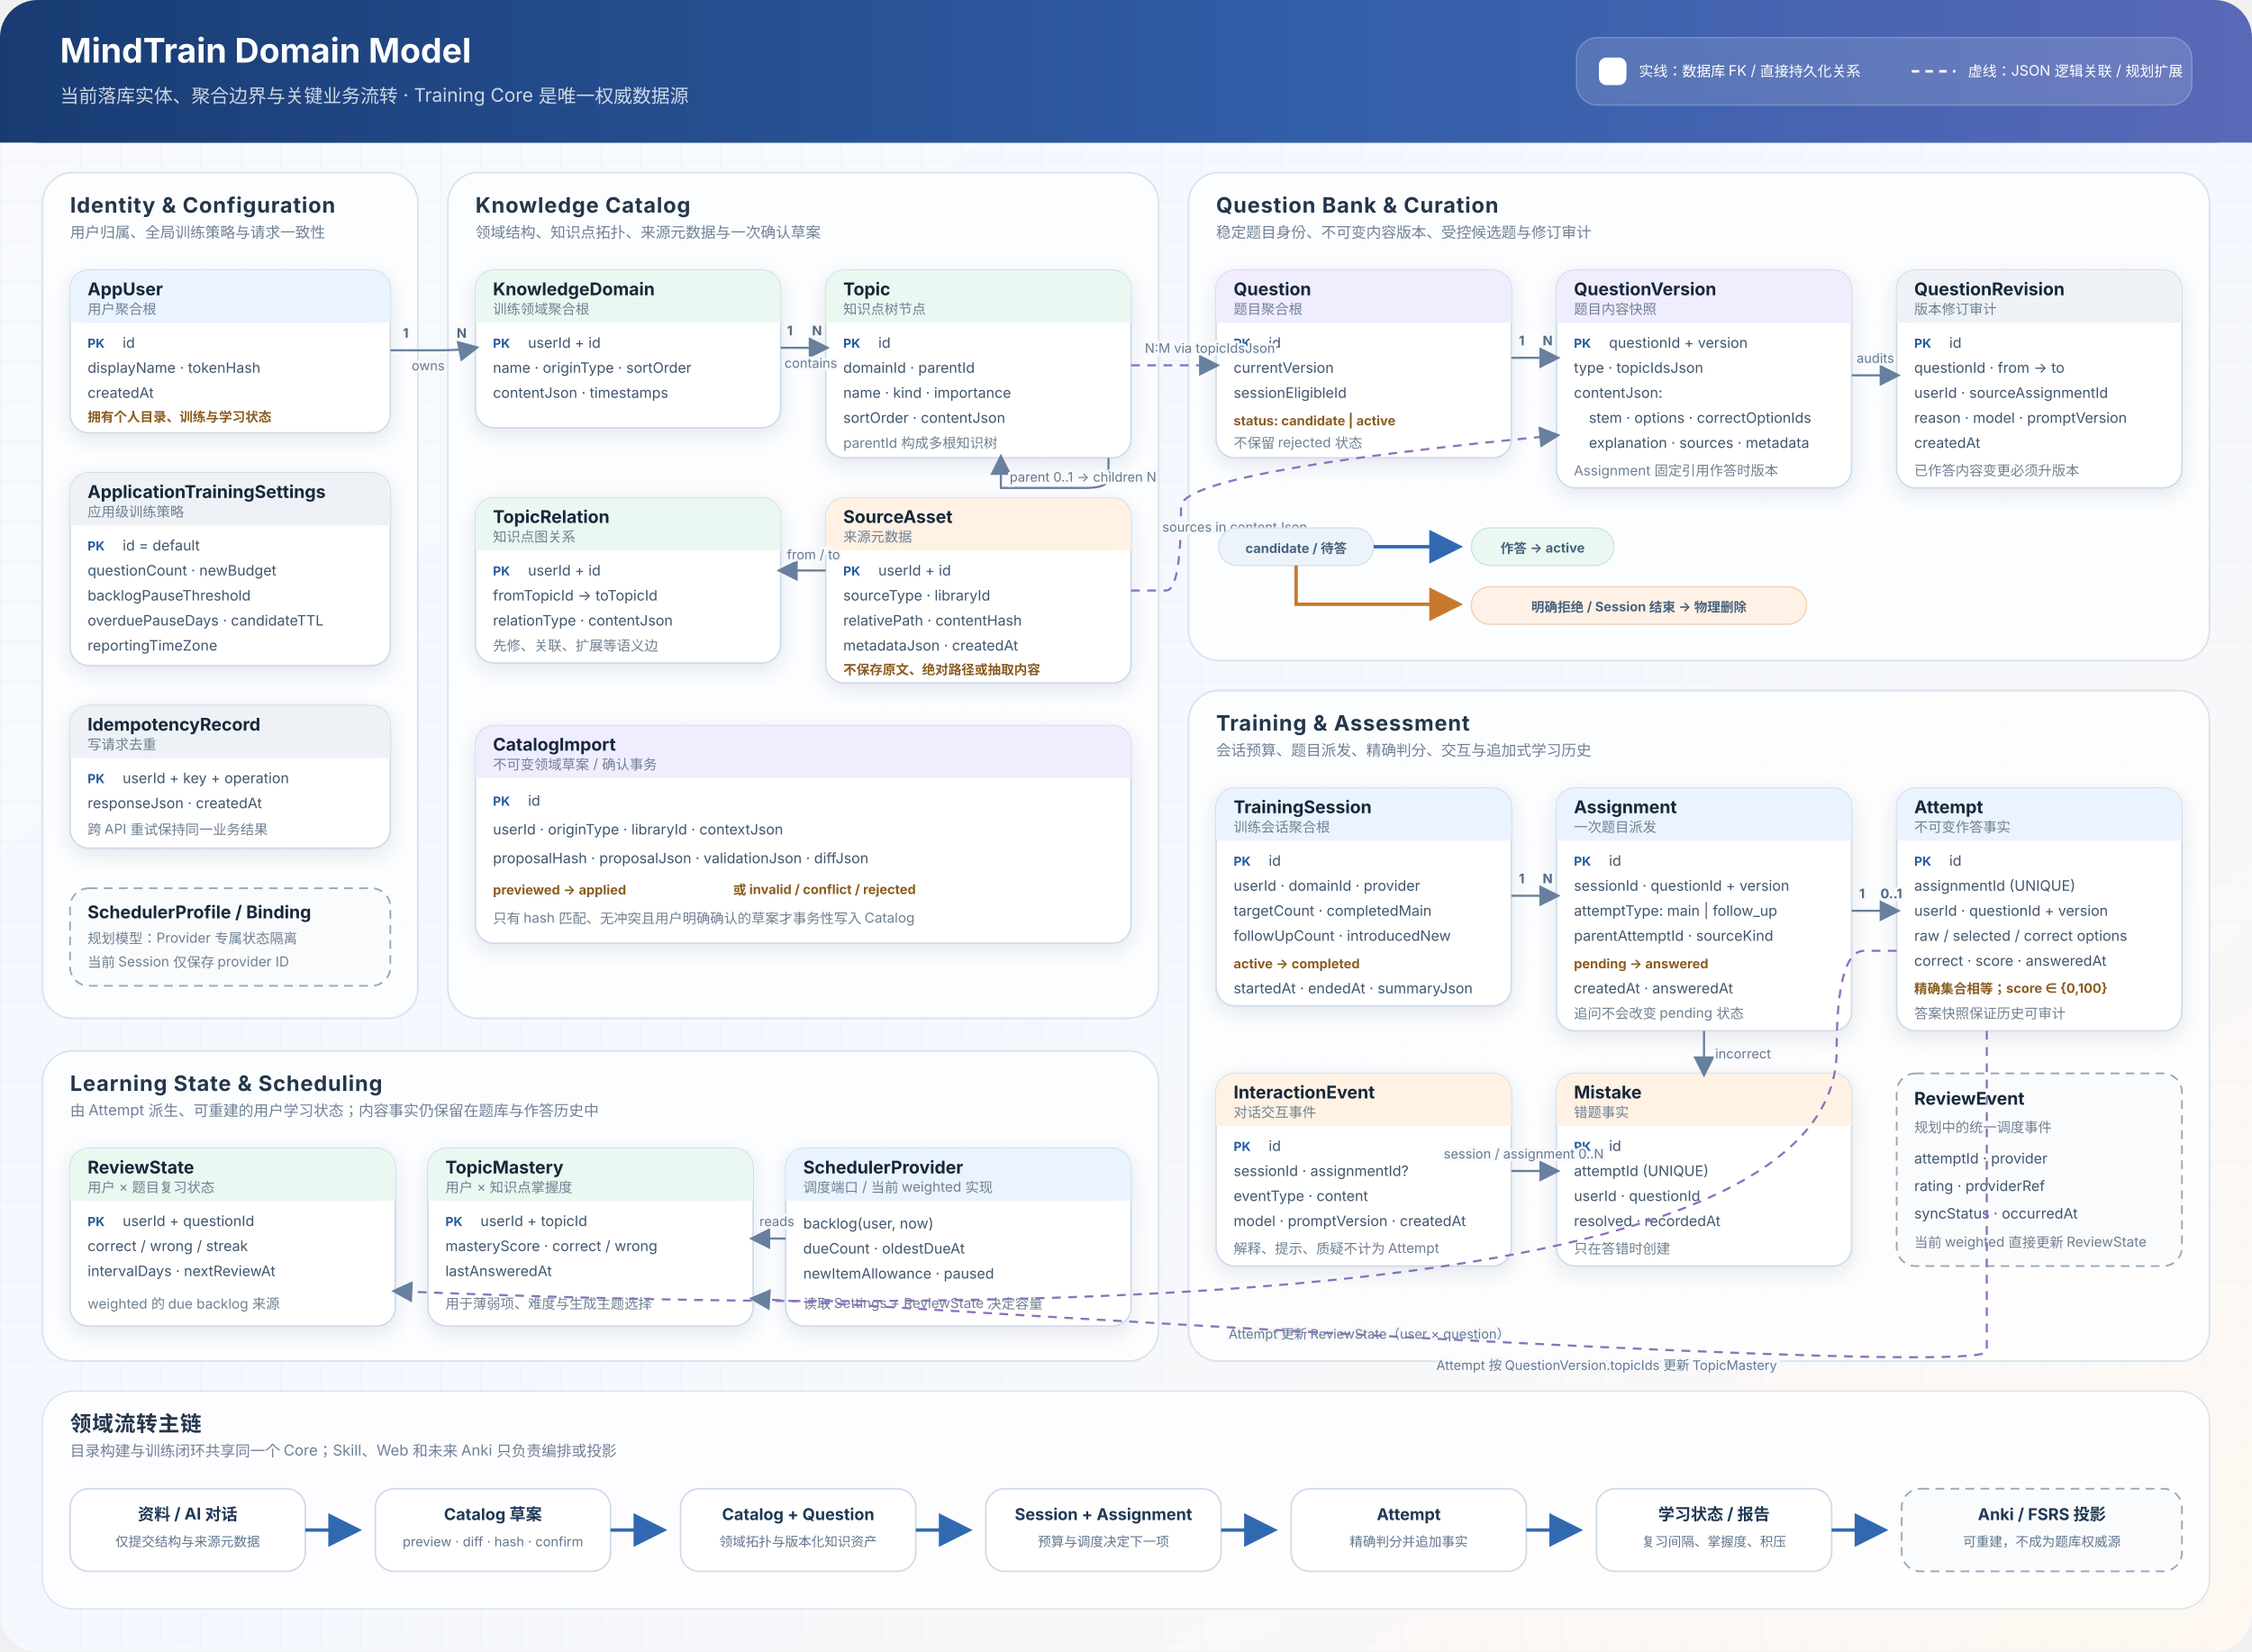
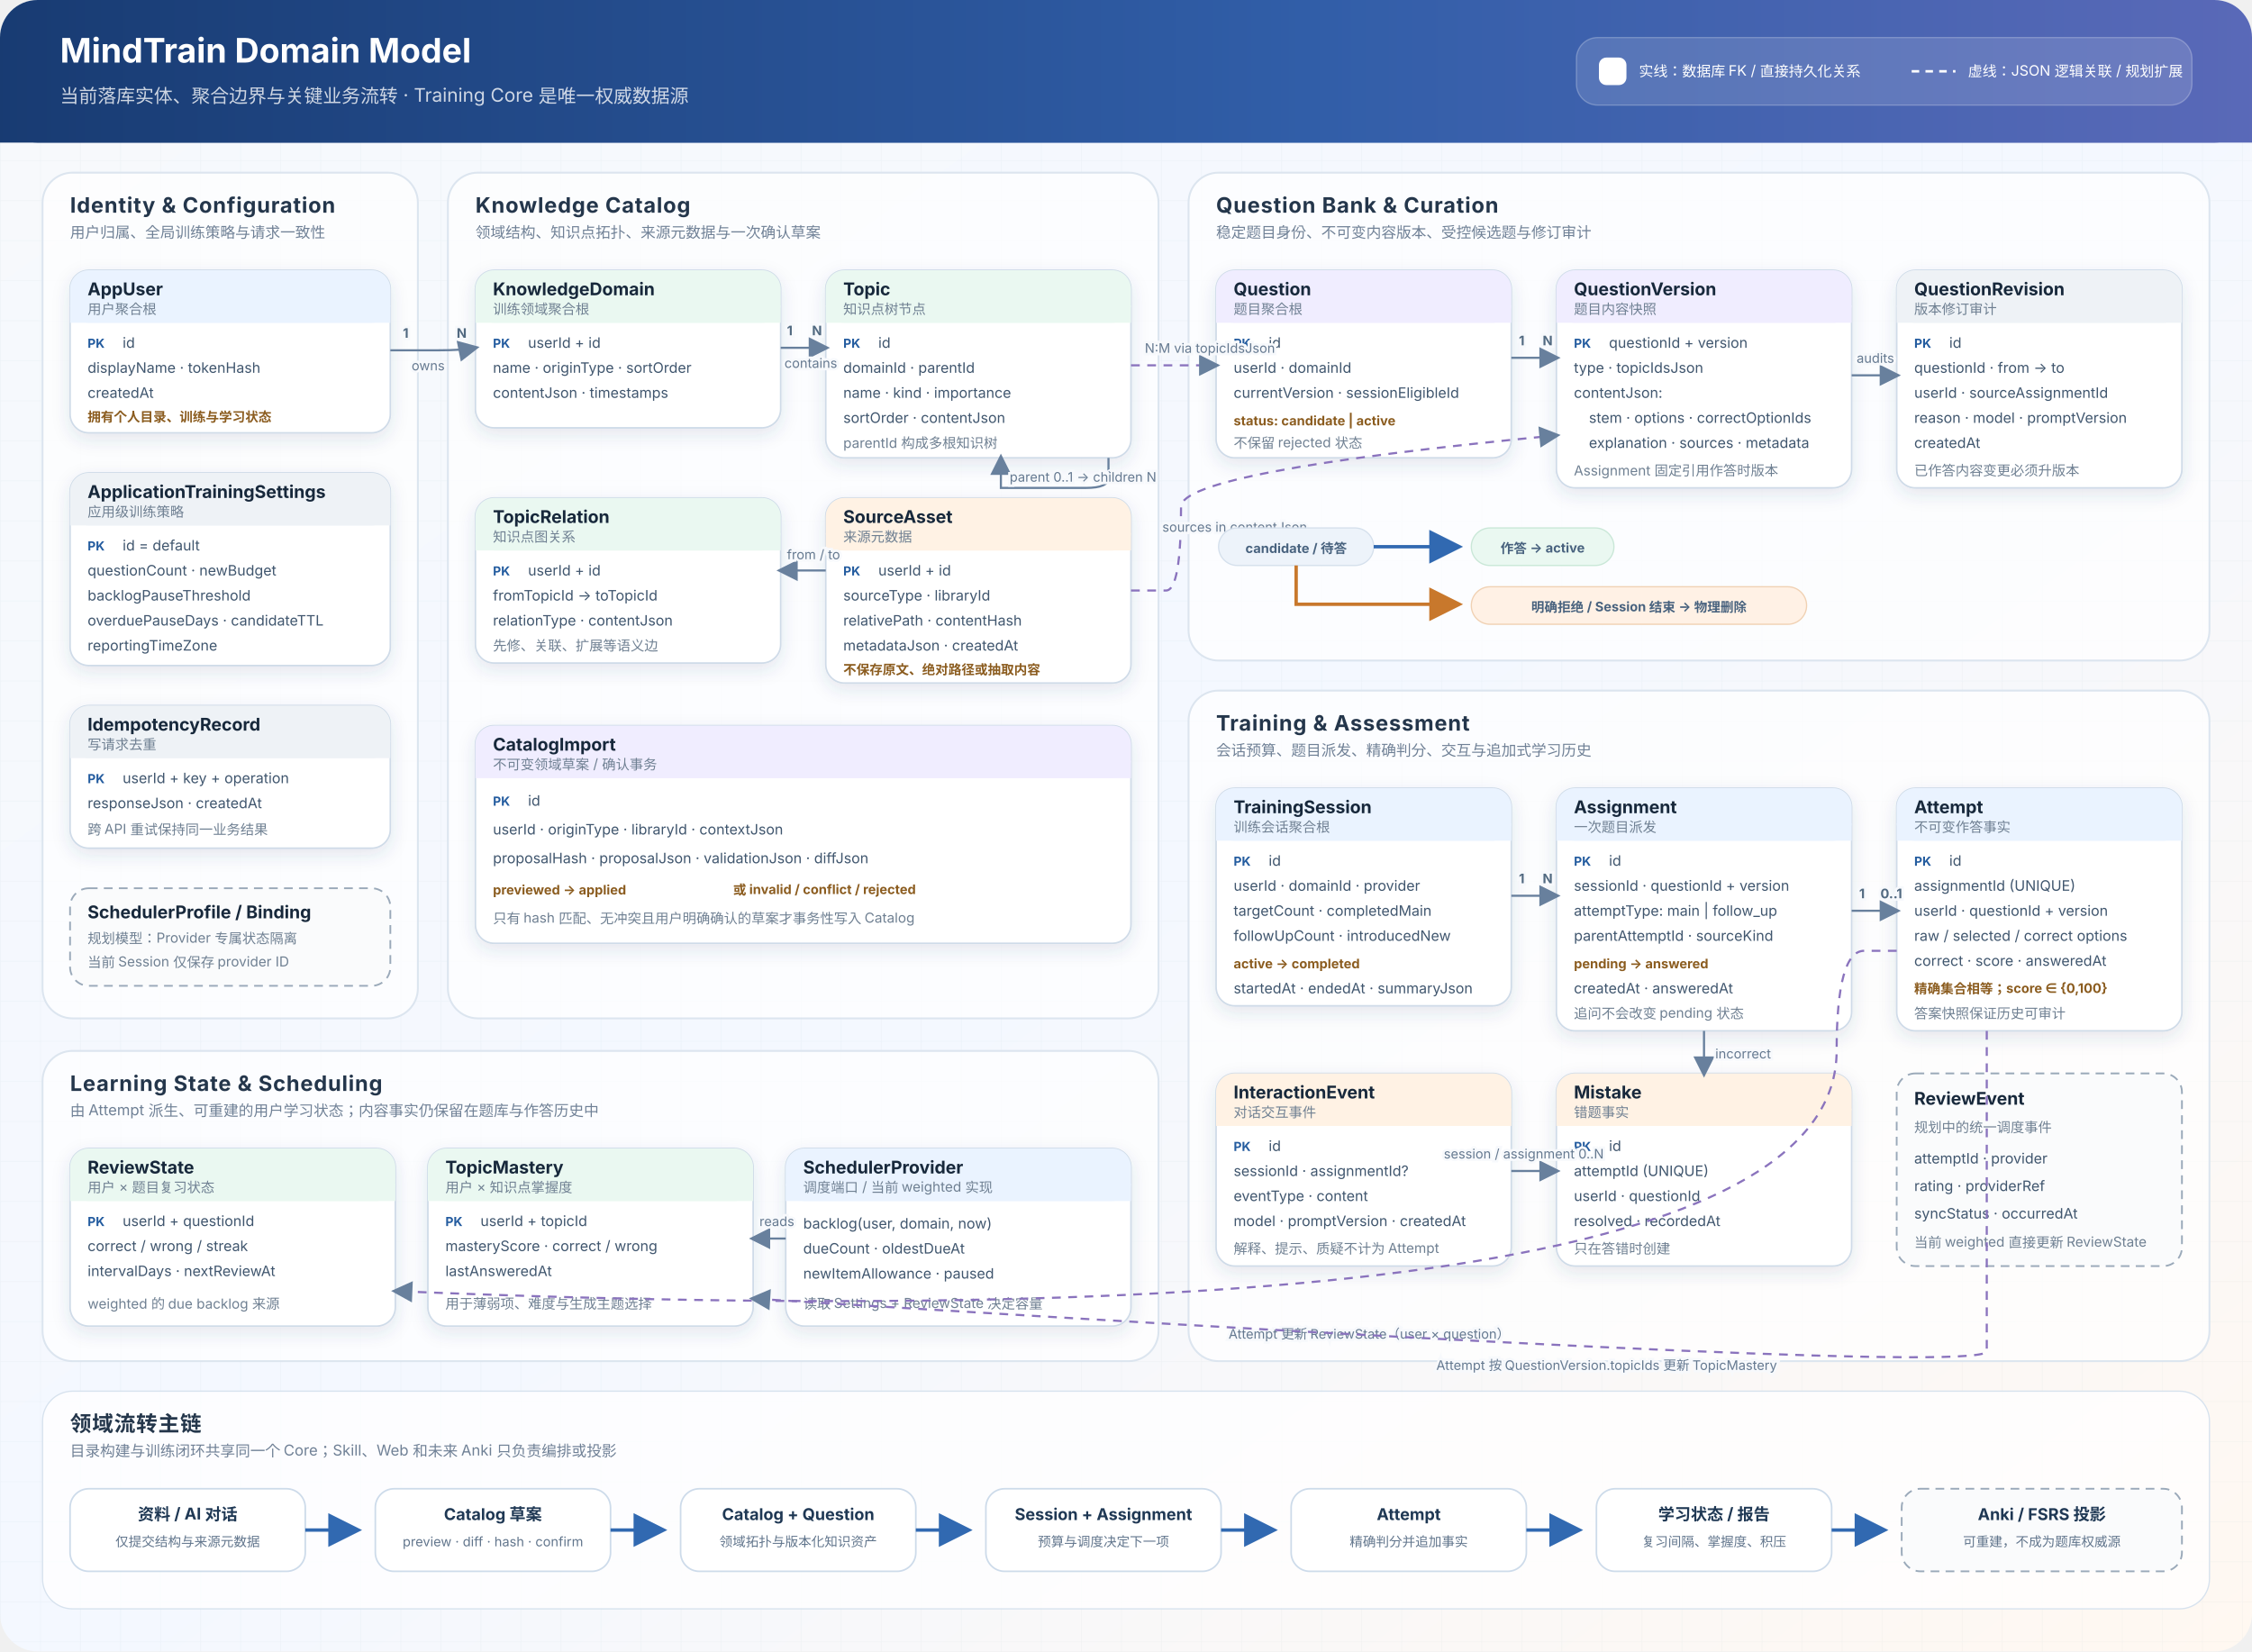
<svg xmlns="http://www.w3.org/2000/svg" width="1800" height="1320" viewBox="0 0 1800 1320" role="img" aria-labelledby="title desc">
  <defs>
    <linearGradient id="background" x1="0" y1="0" x2="1" y2="1">
      <stop offset="0" stop-color="#f7f9fc" />
      <stop offset="0.52" stop-color="#f4f8ff" />
      <stop offset="1" stop-color="#fff8f1" />
    </linearGradient>
    <linearGradient id="titleBand" x1="0" y1="0" x2="1" y2="0">
      <stop offset="0" stop-color="#183b72" />
      <stop offset="0.58" stop-color="#315ea8" />
      <stop offset="1" stop-color="#5a69b8" />
    </linearGradient>
    <pattern id="grid" width="32" height="32" patternUnits="userSpaceOnUse">
      <path d="M32 0H0V32" fill="none" stroke="#7992b4" stroke-opacity=".055" />
    </pattern>
    <filter id="shadow" x="-20%" y="-20%" width="140%" height="160%">
      <feDropShadow dx="0" dy="5" stdDeviation="7" flood-color="#34506f" flood-opacity=".12" />
    </filter>
    <marker id="arrow" markerWidth="10" markerHeight="10" refX="8" refY="5" orient="auto" viewBox="0 0 10 10">
      <path d="M0 0L10 5L0 10Z" fill="#68809d" />
    </marker>
    <marker id="arrowBlue" markerWidth="10" markerHeight="10" refX="8" refY="5" orient="auto" viewBox="0 0 10 10">
      <path d="M0 0L10 5L0 10Z" fill="#3169b1" />
    </marker>
    <marker id="arrowOrange" markerWidth="10" markerHeight="10" refX="8" refY="5" orient="auto" viewBox="0 0 10 10">
      <path d="M0 0L10 5L0 10Z" fill="#c8782c" />
    </marker>
    <style>
      text { font-family: "Avenir Next", Inter, "PingFang SC", "Microsoft YaHei", sans-serif; }
      .section { fill:#ffffff; fill-opacity:.72; stroke:#dce5ef; stroke-width:1.5; }
      .section-title { fill:#24364b; font-size:17px; font-weight:700; letter-spacing:.6px; }
      .section-subtitle { fill:#708196; font-size:12px; }
      .entity { fill:#ffffff; stroke:#cfdbe8; stroke-width:1.3; filter:url(#shadow); }
      .entity-head-blue { fill:#eaf3ff; }
      .entity-head-purple { fill:#f0edff; }
      .entity-head-green { fill:#eaf8f1; }
      .entity-head-orange { fill:#fff2e4; }
      .entity-head-gray { fill:#eef2f6; }
      .entity-name { fill:#17283b; font-size:14px; font-weight:700; }
      .entity-cn { fill:#6f8092; font-size:11px; }
      .field { fill:#40566e; font-size:11.5px; }
      .pk { fill:#245c9f; font-size:10px; font-weight:700; }
      .status { fill:#8b5c1f; font-size:10.5px; font-weight:700; }
      .rel { fill:none; stroke:#68809d; stroke-width:1.7; marker-end:url(#arrow); }
      .logical { fill:none; stroke:#8a73bd; stroke-width:1.7; stroke-dasharray:7 6; marker-end:url(#arrow); }
      .flow { fill:none; stroke:#3169b1; stroke-width:2.7; marker-end:url(#arrowBlue); }
      .flow-orange { fill:none; stroke:#c8782c; stroke-width:2.7; marker-end:url(#arrowOrange); }
      .cardinality { fill:#516980; font-size:10.5px; font-weight:700; paint-order:stroke; stroke:#f7f9fc; stroke-width:4px; }
      .relation-label { fill:#657990; font-size:10.5px; paint-order:stroke; stroke:#f7f9fc; stroke-width:4px; }
      .flow-box { fill:#ffffff; stroke:#cddbea; stroke-width:1.3; }
      .flow-title { fill:#1f3854; font-size:13px; font-weight:700; }
      .flow-note { fill:#61758c; font-size:10.5px; }
      .pill { fill:#edf3fa; stroke:#d5e0ec; }
      .pill-text { fill:#48627e; font-size:10.5px; font-weight:700; }
      .planned { fill:#fafbfc; stroke:#9aa9b9; stroke-width:1.4; stroke-dasharray:7 5; }
    </style>
  </defs>
  <rect width="1800" height="1320" rx="30" fill="url(#background)" />
  <rect width="1800" height="1320" rx="30" fill="url(#grid)" />
  <rect x="0" y="0" width="1800" height="114" rx="30" fill="url(#titleBand)" />
  <rect x="0" y="82" width="1800" height="32" fill="url(#titleBand)" />
  <text x="48" y="50" fill="#ffffff" font-size="27" font-weight="700">MindTrain Domain Model</text>
  <text x="48" y="82" fill="#ffffff" fill-opacity=".78" font-size="15">当前落库实体、聚合边界与关键业务流转 · Training Core 是唯一权威数据源</text>
  <g transform="translate(1260 30)">
    <rect width="492" height="54" rx="17" fill="#ffffff" fill-opacity=".13" stroke="#ffffff" stroke-opacity=".25" />
    <rect x="18" y="16" width="22" height="22" rx="6" fill="#fff" />
    <text x="50" y="31" fill="#fff" font-size="11.5">实线：数据库 FK / 直接持久化关系</text>
    <line x1="268" y1="27" x2="303" y2="27" stroke="#fff" stroke-width="2" stroke-dasharray="6 5" />
    <text x="313" y="31" fill="#fff" font-size="11.5">虚线：JSON 逻辑关联 / 规划扩展</text>
  </g>
  <rect class="section" x="34" y="138" width="300" height="676" rx="24" />
  <text class="section-title" x="56" y="170">Identity &amp; Configuration</text>
  <text class="section-subtitle" x="56" y="190">用户归属、全局训练策略与请求一致性</text>
  <g transform="translate(56 216)">
    <rect class="entity" width="256" height="130" rx="15" />
    <rect class="entity-head-blue" width="256" height="42" rx="15" />
    <rect class="entity-head-blue" y="28" width="256" height="14" />
    <text class="entity-name" x="14" y="20">AppUser</text>
    <text class="entity-cn" x="14" y="35">用户聚合根</text>
    <text class="pk" x="14" y="62">PK</text>
    <text class="field" x="42" y="62">id</text>
    <text class="field" x="14" y="82">displayName · tokenHash</text>
    <text class="field" x="14" y="102">createdAt</text>
    <text class="status" x="14" y="121">拥有个人目录、训练与学习状态</text>
  </g>
  <g transform="translate(56 378)">
    <rect class="entity" width="256" height="154" rx="15" />
    <rect class="entity-head-gray" width="256" height="42" rx="15" />
    <rect class="entity-head-gray" y="28" width="256" height="14" />
    <text class="entity-name" x="14" y="20">ApplicationTrainingSettings</text>
    <text class="entity-cn" x="14" y="35">应用级训练策略</text>
    <text class="pk" x="14" y="62">PK</text>
    <text class="field" x="42" y="62">id = default</text>
    <text class="field" x="14" y="82">questionCount · newBudget</text>
    <text class="field" x="14" y="102">backlogPauseThreshold</text>
    <text class="field" x="14" y="122">overduePauseDays · candidateTTL</text>
    <text class="field" x="14" y="142">reportingTimeZone</text>
  </g>
  <g transform="translate(56 564)">
    <rect class="entity" width="256" height="114" rx="15" />
    <rect class="entity-head-gray" width="256" height="42" rx="15" />
    <rect class="entity-head-gray" y="28" width="256" height="14" />
    <text class="entity-name" x="14" y="20">IdempotencyRecord</text>
    <text class="entity-cn" x="14" y="35">写请求去重</text>
    <text class="pk" x="14" y="62">PK</text>
    <text class="field" x="42" y="62">userId + key + operation</text>
    <text class="field" x="14" y="82">responseJson · createdAt</text>
    <text class="entity-cn" x="14" y="103">跨 API 重试保持同一业务结果</text>
  </g>
  <g transform="translate(56 710)">
    <rect class="planned" width="256" height="78" rx="15" />
    <text class="entity-name" x="14" y="24">SchedulerProfile / Binding</text>
    <text class="entity-cn" x="14" y="44">规划模型：Provider 专属状态隔离</text>
    <text class="entity-cn" x="14" y="63">当前 Session 仅保存 provider ID</text>
  </g>
  <rect class="section" x="358" y="138" width="568" height="676" rx="24" />
  <text class="section-title" x="380" y="170">Knowledge Catalog</text>
  <text class="section-subtitle" x="380" y="190">领域结构、知识点拓扑、来源元数据与一次确认草案</text>
  <g transform="translate(380 216)">
    <rect class="entity" width="244" height="126" rx="15" />
    <rect class="entity-head-green" width="244" height="42" rx="15" />
    <rect class="entity-head-green" y="28" width="244" height="14" />
    <text class="entity-name" x="14" y="20">KnowledgeDomain</text>
    <text class="entity-cn" x="14" y="35">训练领域聚合根</text>
    <text class="pk" x="14" y="62">PK</text>
    <text class="field" x="42" y="62">userId + id</text>
    <text class="field" x="14" y="82">name · originType · sortOrder</text>
    <text class="field" x="14" y="102">contentJson · timestamps</text>
  </g>
  <g transform="translate(660 216)">
    <rect class="entity" width="244" height="150" rx="15" />
    <rect class="entity-head-green" width="244" height="42" rx="15" />
    <rect class="entity-head-green" y="28" width="244" height="14" />
    <text class="entity-name" x="14" y="20">Topic</text>
    <text class="entity-cn" x="14" y="35">知识点树节点</text>
    <text class="pk" x="14" y="62">PK</text>
    <text class="field" x="42" y="62">id</text>
    <text class="field" x="14" y="82">domainId · parentId</text>
    <text class="field" x="14" y="102">name · kind · importance</text>
    <text class="field" x="14" y="122">sortOrder · contentJson</text>
    <text class="entity-cn" x="14" y="142">parentId 构成多根知识树</text>
  </g>
  <g transform="translate(380 398)">
    <rect class="entity" width="244" height="132" rx="15" />
    <rect class="entity-head-green" width="244" height="42" rx="15" />
    <rect class="entity-head-green" y="28" width="244" height="14" />
    <text class="entity-name" x="14" y="20">TopicRelation</text>
    <text class="entity-cn" x="14" y="35">知识点图关系</text>
    <text class="pk" x="14" y="62">PK</text>
    <text class="field" x="42" y="62">userId + id</text>
    <text class="field" x="14" y="82">fromTopicId → toTopicId</text>
    <text class="field" x="14" y="102">relationType · contentJson</text>
    <text class="entity-cn" x="14" y="122">先修、关联、扩展等语义边</text>
  </g>
  <g transform="translate(660 398)">
    <rect class="entity" width="244" height="148" rx="15" />
    <rect class="entity-head-orange" width="244" height="42" rx="15" />
    <rect class="entity-head-orange" y="28" width="244" height="14" />
    <text class="entity-name" x="14" y="20">SourceAsset</text>
    <text class="entity-cn" x="14" y="35">来源元数据</text>
    <text class="pk" x="14" y="62">PK</text>
    <text class="field" x="42" y="62">userId + id</text>
    <text class="field" x="14" y="82">sourceType · libraryId</text>
    <text class="field" x="14" y="102">relativePath · contentHash</text>
    <text class="field" x="14" y="122">metadataJson · createdAt</text>
    <text class="status" x="14" y="141">不保存原文、绝对路径或抽取内容</text>
  </g>
  <g transform="translate(380 580)">
    <rect class="entity" width="524" height="174" rx="15" />
    <rect class="entity-head-purple" width="524" height="42" rx="15" />
    <rect class="entity-head-purple" y="28" width="524" height="14" />
    <text class="entity-name" x="14" y="20">CatalogImport</text>
    <text class="entity-cn" x="14" y="35">不可变领域草案 / 确认事务</text>
    <text class="pk" x="14" y="64">PK</text>
    <text class="field" x="42" y="64">id</text>
    <text class="field" x="14" y="87">userId · originType · libraryId · contextJson</text>
    <text class="field" x="14" y="110">proposalHash · proposalJson · validationJson · diffJson</text>
    <text class="status" x="14" y="135">previewed → applied</text>
    <text class="status" x="206" y="135">或 invalid / conflict / rejected</text>
    <text class="entity-cn" x="14" y="158">只有 hash 匹配、无冲突且用户明确确认的草案才事务性写入 Catalog</text>
  </g>
  <rect class="section" x="950" y="138" width="816" height="390" rx="24" />
  <text class="section-title" x="972" y="170">Question Bank &amp; Curation</text>
  <text class="section-subtitle" x="972" y="190">稳定题目身份、不可变内容版本、受控候选题与修订审计</text>
  <g transform="translate(972 216)">
    <rect class="entity" width="236" height="150" rx="15" />
    <rect class="entity-head-purple" width="236" height="42" rx="15" />
    <rect class="entity-head-purple" y="28" width="236" height="14" />
    <text class="entity-name" x="14" y="20">Question</text>
    <text class="entity-cn" x="14" y="35">题目聚合根</text>
    <text class="pk" x="14" y="62">PK</text>
    <text class="field" x="42" y="62">id</text>
-     <text class="field" x="14" y="82">currentVersion</text>
-     <text class="field" x="14" y="102">sessionEligibleId</text>
+     <text class="field" x="14" y="82">userId · domainId</text>
+     <text class="field" x="14" y="102">currentVersion · sessionEligibleId</text>
    <text class="status" x="14" y="124">status: candidate | active</text>
    <text class="entity-cn" x="14" y="142">不保留 rejected 状态</text>
  </g>
  <g transform="translate(1244 216)">
    <rect class="entity" width="236" height="174" rx="15" />
    <rect class="entity-head-purple" width="236" height="42" rx="15" />
    <rect class="entity-head-purple" y="28" width="236" height="14" />
    <text class="entity-name" x="14" y="20">QuestionVersion</text>
    <text class="entity-cn" x="14" y="35">题目内容快照</text>
    <text class="pk" x="14" y="62">PK</text>
    <text class="field" x="42" y="62">questionId + version</text>
    <text class="field" x="14" y="82">type · topicIdsJson</text>
    <text class="field" x="14" y="102">contentJson:</text>
    <text class="field" x="26" y="122">stem · options · correctOptionIds</text>
    <text class="field" x="26" y="142">explanation · sources · metadata</text>
    <text class="entity-cn" x="14" y="164">Assignment 固定引用作答时版本</text>
  </g>
  <g transform="translate(1516 216)">
    <rect class="entity" width="228" height="174" rx="15" />
    <rect class="entity-head-gray" width="228" height="42" rx="15" />
    <rect class="entity-head-gray" y="28" width="228" height="14" />
    <text class="entity-name" x="14" y="20">QuestionRevision</text>
    <text class="entity-cn" x="14" y="35">版本修订审计</text>
    <text class="pk" x="14" y="62">PK</text>
    <text class="field" x="42" y="62">id</text>
    <text class="field" x="14" y="82">questionId · from → to</text>
    <text class="field" x="14" y="102">userId · sourceAssignmentId</text>
    <text class="field" x="14" y="122">reason · model · promptVersion</text>
    <text class="field" x="14" y="142">createdAt</text>
    <text class="entity-cn" x="14" y="164">已作答内容变更必须升版本</text>
  </g>
  <rect class="section" x="950" y="552" width="816" height="536" rx="24" />
  <text class="section-title" x="972" y="584">Training &amp; Assessment</text>
  <text class="section-subtitle" x="972" y="604">会话预算、题目派发、精确判分、交互与追加式学习历史</text>
  <g transform="translate(972 630)">
    <rect class="entity" width="236" height="174" rx="15" />
    <rect class="entity-head-blue" width="236" height="42" rx="15" />
    <rect class="entity-head-blue" y="28" width="236" height="14" />
    <text class="entity-name" x="14" y="20">TrainingSession</text>
    <text class="entity-cn" x="14" y="35">训练会话聚合根</text>
    <text class="pk" x="14" y="62">PK</text>
    <text class="field" x="42" y="62">id</text>
    <text class="field" x="14" y="82">userId · domainId · provider</text>
    <text class="field" x="14" y="102">targetCount · completedMain</text>
    <text class="field" x="14" y="122">followUpCount · introducedNew</text>
    <text class="status" x="14" y="144">active → completed</text>
    <text class="field" x="14" y="164">startedAt · endedAt · summaryJson</text>
  </g>
  <g transform="translate(1244 630)">
    <rect class="entity" width="236" height="194" rx="15" />
    <rect class="entity-head-blue" width="236" height="42" rx="15" />
    <rect class="entity-head-blue" y="28" width="236" height="14" />
    <text class="entity-name" x="14" y="20">Assignment</text>
    <text class="entity-cn" x="14" y="35">一次题目派发</text>
    <text class="pk" x="14" y="62">PK</text>
    <text class="field" x="42" y="62">id</text>
    <text class="field" x="14" y="82">sessionId · questionId + version</text>
    <text class="field" x="14" y="102">attemptType: main | follow_up</text>
    <text class="field" x="14" y="122">parentAttemptId · sourceKind</text>
    <text class="status" x="14" y="144">pending → answered</text>
    <text class="field" x="14" y="164">createdAt · answeredAt</text>
    <text class="entity-cn" x="14" y="184">追问不会改变 pending 状态</text>
  </g>
  <g transform="translate(1516 630)">
    <rect class="entity" width="228" height="194" rx="15" />
    <rect class="entity-head-blue" width="228" height="42" rx="15" />
    <rect class="entity-head-blue" y="28" width="228" height="14" />
    <text class="entity-name" x="14" y="20">Attempt</text>
    <text class="entity-cn" x="14" y="35">不可变作答事实</text>
    <text class="pk" x="14" y="62">PK</text>
    <text class="field" x="42" y="62">id</text>
    <text class="field" x="14" y="82">assignmentId (UNIQUE)</text>
    <text class="field" x="14" y="102">userId · questionId + version</text>
    <text class="field" x="14" y="122">raw / selected / correct options</text>
    <text class="field" x="14" y="142">correct · score · answeredAt</text>
    <text class="status" x="14" y="164">精确集合相等；score ∈ {0,100}</text>
    <text class="entity-cn" x="14" y="184">答案快照保证历史可审计</text>
  </g>
  <g transform="translate(972 858)">
    <rect class="entity" width="236" height="154" rx="15" />
    <rect class="entity-head-orange" width="236" height="42" rx="15" />
    <rect class="entity-head-orange" y="28" width="236" height="14" />
    <text class="entity-name" x="14" y="20">InteractionEvent</text>
    <text class="entity-cn" x="14" y="35">对话交互事件</text>
    <text class="pk" x="14" y="62">PK</text>
    <text class="field" x="42" y="62">id</text>
    <text class="field" x="14" y="82">sessionId · assignmentId?</text>
    <text class="field" x="14" y="102">eventType · content</text>
    <text class="field" x="14" y="122">model · promptVersion · createdAt</text>
    <text class="entity-cn" x="14" y="144">解释、提示、质疑不计为 Attempt</text>
  </g>
  <g transform="translate(1244 858)">
    <rect class="entity" width="236" height="154" rx="15" />
    <rect class="entity-head-orange" width="236" height="42" rx="15" />
    <rect class="entity-head-orange" y="28" width="236" height="14" />
    <text class="entity-name" x="14" y="20">Mistake</text>
    <text class="entity-cn" x="14" y="35">错题事实</text>
    <text class="pk" x="14" y="62">PK</text>
    <text class="field" x="42" y="62">id</text>
    <text class="field" x="14" y="82">attemptId (UNIQUE)</text>
    <text class="field" x="14" y="102">userId · questionId</text>
    <text class="field" x="14" y="122">resolved · recordedAt</text>
    <text class="entity-cn" x="14" y="144">只在答错时创建</text>
  </g>
  <g transform="translate(1516 858)">
    <rect class="planned" width="228" height="154" rx="15" />
    <text class="entity-name" x="14" y="25">ReviewEvent</text>
    <text class="entity-cn" x="14" y="47">规划中的统一调度事件</text>
    <text class="field" x="14" y="72">attemptId · provider</text>
    <text class="field" x="14" y="94">rating · providerRef</text>
    <text class="field" x="14" y="116">syncStatus · occurredAt</text>
    <text class="entity-cn" x="14" y="139">当前 weighted 直接更新 ReviewState</text>
  </g>
  <rect class="section" x="34" y="840" width="892" height="248" rx="24" />
  <text class="section-title" x="56" y="872">Learning State &amp; Scheduling</text>
  <text class="section-subtitle" x="56" y="892">由 Attempt 派生、可重建的用户学习状态；内容事实仍保留在题库与作答历史中</text>
  <g transform="translate(56 918)">
    <rect class="entity" width="260" height="142" rx="15" />
    <rect class="entity-head-green" width="260" height="42" rx="15" />
    <rect class="entity-head-green" y="28" width="260" height="14" />
    <text class="entity-name" x="14" y="20">ReviewState</text>
    <text class="entity-cn" x="14" y="35">用户 × 题目复习状态</text>
    <text class="pk" x="14" y="62">PK</text>
    <text class="field" x="42" y="62">userId + questionId</text>
    <text class="field" x="14" y="82">correct / wrong / streak</text>
    <text class="field" x="14" y="102">intervalDays · nextReviewAt</text>
    <text class="entity-cn" x="14" y="128">weighted 的 due backlog 来源</text>
  </g>
  <g transform="translate(342 918)">
    <rect class="entity" width="260" height="142" rx="15" />
    <rect class="entity-head-green" width="260" height="42" rx="15" />
    <rect class="entity-head-green" y="28" width="260" height="14" />
    <text class="entity-name" x="14" y="20">TopicMastery</text>
    <text class="entity-cn" x="14" y="35">用户 × 知识点掌握度</text>
    <text class="pk" x="14" y="62">PK</text>
    <text class="field" x="42" y="62">userId + topicId</text>
    <text class="field" x="14" y="82">masteryScore · correct / wrong</text>
    <text class="field" x="14" y="102">lastAnsweredAt</text>
    <text class="entity-cn" x="14" y="128">用于薄弱项、难度与生成主题选择</text>
  </g>
  <g transform="translate(628 918)">
    <rect class="entity" width="276" height="142" rx="15" />
    <rect class="entity-head-blue" width="276" height="42" rx="15" />
    <rect class="entity-head-blue" y="28" width="276" height="14" />
    <text class="entity-name" x="14" y="20">SchedulerProvider</text>
    <text class="entity-cn" x="14" y="35">调度端口 / 当前 weighted 实现</text>
-     <text class="field" x="14" y="64">backlog(user, now)</text>
+     <text class="field" x="14" y="64">backlog(user, domain, now)</text>
    <text class="field" x="14" y="84">dueCount · oldestDueAt</text>
    <text class="field" x="14" y="104">newItemAllowance · paused</text>
    <text class="entity-cn" x="14" y="128">读取 Settings + ReviewState 决定容量</text>
  </g>
  <path class="rel" d="M312 280H350Q370 280 380 278" />
  <text class="cardinality" x="322" y="270">1</text>
  <text class="cardinality" x="365" y="270">N</text>
  <text class="relation-label" x="329" y="296">owns</text>
  <path class="rel" d="M624 278H660" />
  <text class="cardinality" x="629" y="268">1</text>
  <text class="cardinality" x="649" y="268">N</text>
  <text class="relation-label" x="627" y="294">contains</text>
  <path class="rel" d="M886 366V382Q886 390 868 390H800V366" />
  <text class="relation-label" x="807" y="385">parent 0..1 → children N</text>
  <path class="rel" d="M660 456H624" />
  <text class="relation-label" x="629" y="447">from / to</text>
  <path class="logical" d="M904 292H950Q960 292 972 292" />
  <text class="relation-label" x="915" y="282">N:M via topicIdsJson</text>
  <path class="logical" d="M904 472H932Q944 472 944 405Q944 377 1244 348" />
  <text class="relation-label" x="929" y="425">sources in contentJson</text>
  <path class="rel" d="M1208 286H1244" />
  <text class="cardinality" x="1214" y="276">1</text>
  <text class="cardinality" x="1233" y="276">N</text>
  <path class="rel" d="M1480 300H1516" />
  <text class="relation-label" x="1484" y="290">audits</text>
  <path class="rel" d="M1208 716H1244" />
  <text class="cardinality" x="1214" y="706">1</text>
  <text class="cardinality" x="1233" y="706">N</text>
  <path class="rel" d="M1480 728H1516" />
  <text class="cardinality" x="1486" y="718">1</text>
  <text class="cardinality" x="1503" y="718">0..1</text>
  <path class="rel" d="M1362 824V858" />
  <text class="relation-label" x="1371" y="846">incorrect</text>
  <path class="rel" d="M1208 936H1228Q1238 936 1244 936" />
  <text class="relation-label" x="1154" y="926">session / assignment 0..N</text>
  <path class="logical" d="M1516 760H1490Q1468 760 1468 840Q1468 1080 316 1032" />
  <text class="relation-label" x="982" y="1070">Attempt 更新 ReviewState（user × question）</text>
  <path class="logical" d="M1588 824V1080Q1588 1100 602 1038" />
  <text class="relation-label" x="1148" y="1095">Attempt 按 QuestionVersion.topicIds 更新 TopicMastery</text>
  <path class="rel" d="M628 990H602" />
  <text class="relation-label" x="607" y="980">reads</text>
  <rect x="34" y="1112" width="1732" height="174" rx="24" fill="#ffffff" fill-opacity=".78" stroke="#d7e2ee" />
  <text class="section-title" x="56" y="1144">领域流转主链</text>
  <text class="section-subtitle" x="56" y="1164">目录构建与训练闭环共享同一个 Core；Skill、Web 和未来 Anki 只负责编排或投影</text>
  <g transform="translate(56 1190)">
    <rect class="flow-box" width="188" height="66" rx="15" />
    <text class="flow-title" x="94" y="25" text-anchor="middle">资料 / AI 对话</text>
    <text class="flow-note" x="94" y="46" text-anchor="middle">仅提交结构与来源元数据</text>
  </g>
  <path class="flow" d="M244 1223H284" />
  <g transform="translate(300 1190)">
    <rect class="flow-box" width="188" height="66" rx="15" />
    <text class="flow-title" x="94" y="25" text-anchor="middle">Catalog 草案</text>
    <text class="flow-note" x="94" y="46" text-anchor="middle">preview · diff · hash · confirm</text>
  </g>
  <path class="flow" d="M488 1223H528" />
  <g transform="translate(544 1190)">
    <rect class="flow-box" width="188" height="66" rx="15" />
    <text class="flow-title" x="94" y="25" text-anchor="middle">Catalog + Question</text>
    <text class="flow-note" x="94" y="46" text-anchor="middle">领域拓扑与版本化知识资产</text>
  </g>
  <path class="flow" d="M732 1223H772" />
  <g transform="translate(788 1190)">
    <rect class="flow-box" width="188" height="66" rx="15" />
    <text class="flow-title" x="94" y="25" text-anchor="middle">Session + Assignment</text>
    <text class="flow-note" x="94" y="46" text-anchor="middle">预算与调度决定下一项</text>
  </g>
  <path class="flow" d="M976 1223H1016" />
  <g transform="translate(1032 1190)">
    <rect class="flow-box" width="188" height="66" rx="15" />
    <text class="flow-title" x="94" y="25" text-anchor="middle">Attempt</text>
    <text class="flow-note" x="94" y="46" text-anchor="middle">精确判分并追加事实</text>
  </g>
  <path class="flow" d="M1220 1223H1260" />
  <g transform="translate(1276 1190)">
    <rect class="flow-box" width="188" height="66" rx="15" />
    <text class="flow-title" x="94" y="25" text-anchor="middle">学习状态 / 报告</text>
    <text class="flow-note" x="94" y="46" text-anchor="middle">复习间隔、掌握度、积压</text>
  </g>
  <path class="flow" d="M1464 1223H1504" />
  <g transform="translate(1520 1190)">
    <rect class="planned" width="224" height="66" rx="15" />
    <text class="flow-title" x="112" y="25" text-anchor="middle">Anki / FSRS 投影</text>
    <text class="flow-note" x="112" y="46" text-anchor="middle">可重建，不成为题库权威源</text>
  </g>
  <g transform="translate(974 422)">
    <rect class="pill" width="124" height="30" rx="15" />
    <text class="pill-text" x="62" y="20" text-anchor="middle">candidate / 待答</text>
    <path class="flow" d="M124 15H190" />
    <rect x="202" width="114" height="30" rx="15" fill="#eaf8f1" stroke="#c9e7d7" />
    <text class="pill-text" x="259" y="20" text-anchor="middle">作答 → active</text>
    <path class="flow-orange" d="M62 30V61H190" />
    <rect x="202" y="47" width="268" height="30" rx="15" fill="#fff1e5" stroke="#f0d1b3" />
    <text class="pill-text" x="336" y="67" text-anchor="middle">明确拒绝 / Session 结束 → 物理删除</text>
  </g>
</svg>
